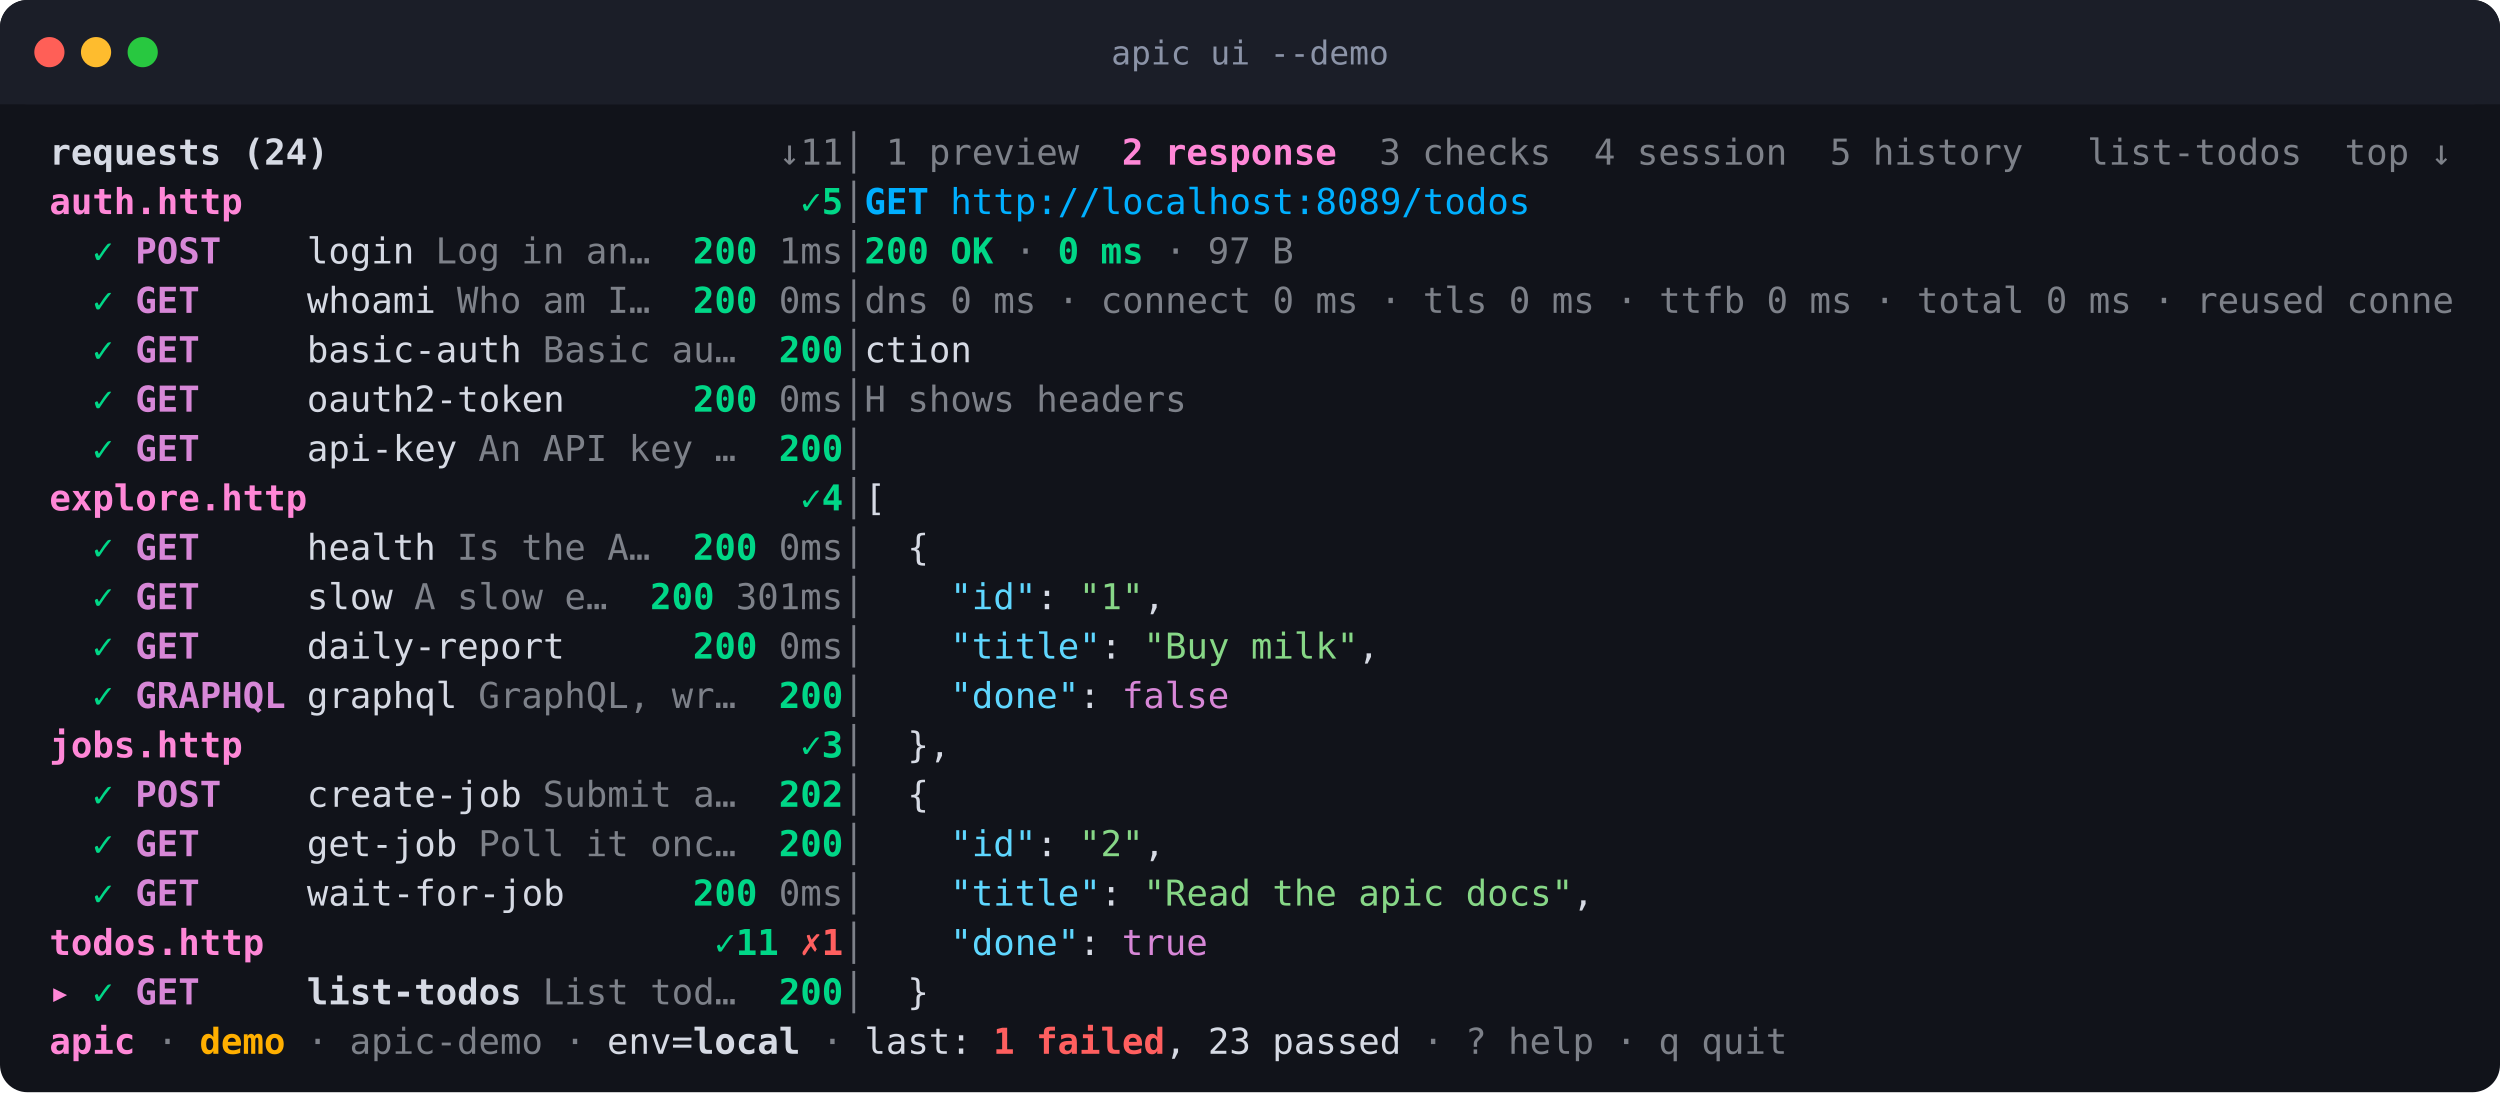
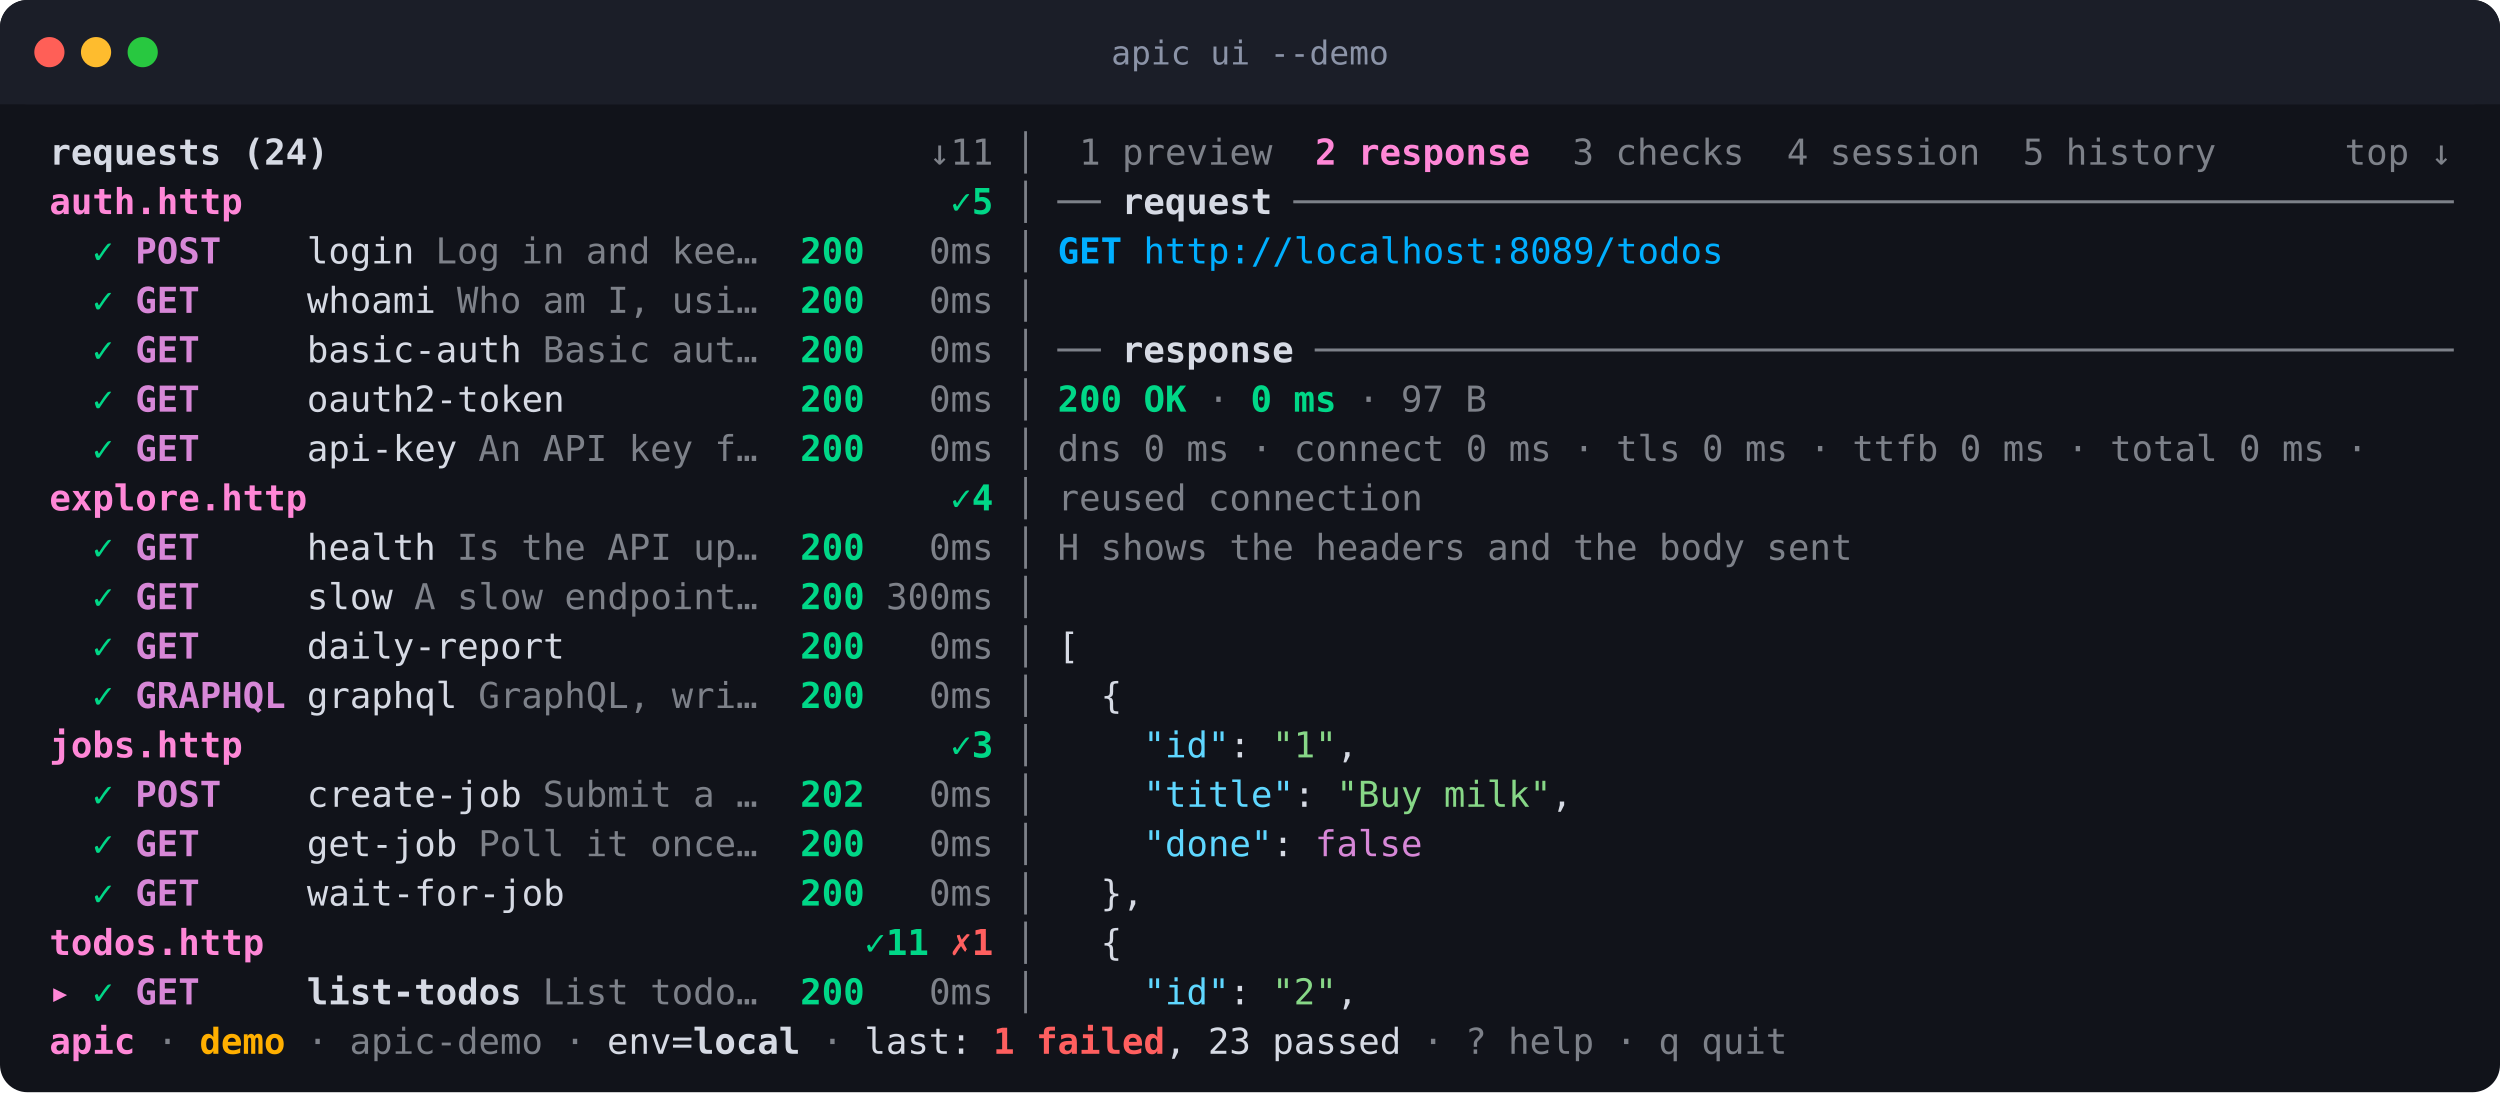
<svg xmlns="http://www.w3.org/2000/svg" width="911" height="398" viewBox="0 0 911 398" font-family="ui-monospace,SFMono-Regular,Menlo,Consolas,monospace" font-size="13">
  <rect width="911" height="398" rx="10" fill="#11131a" />
  <rect width="911" height="38" rx="10" fill="#1b1e28" />
  <rect y="28" width="911" height="10" fill="#1b1e28" />
  <circle cx="18" cy="19" r="5.5" fill="#ff5f57" />
  <circle cx="35" cy="19" r="5.5" fill="#febc2e" />
  <circle cx="52" cy="19" r="5.5" fill="#28c840" />
  <text x="455.5" y="23.5" fill="#8b93a7" text-anchor="middle" font-size="12">apic ui --demo</text>
  <text x="18.0 25.8 33.6 41.5 49.3 57.1 64.9 72.7 80.5 88.4 96.2 104.0 111.8" y="60.0" fill="#d6dae4" font-weight="bold" xml:space="preserve">requests (24)</text>
-   <text x="283.8 291.6 299.4" y="60.0" fill="#d6dae4" opacity="0.55" xml:space="preserve">↓11</text>
-   <text x="307.2" y="60.0" fill="#d6dae4" opacity="0.55" xml:space="preserve">│</text>
-   <text x="315.0 322.9 330.7 338.5 346.3 354.1 361.9 369.8 377.6 385.4 393.2" y="60.0" fill="#d6dae4" opacity="0.55" xml:space="preserve"> 1 preview </text>
-   <text x="401.0 408.8 416.7 424.5 432.3 440.1 447.9 455.7 463.6 471.4 479.2 487.0" y="60.0" fill="#ff87d7" font-weight="bold" xml:space="preserve"> 2 response </text>
-   <text x="494.8 502.6 510.5 518.3 526.1 533.9 541.7 549.5 557.4 565.2" y="60.0" fill="#d6dae4" opacity="0.55" xml:space="preserve"> 3 checks </text>
-   <text x="573.0 580.8 588.6 596.4 604.3 612.1 619.9 627.7 635.5 643.3 651.2" y="60.0" fill="#d6dae4" opacity="0.55" xml:space="preserve"> 4 session </text>
-   <text x="659.0 666.8 674.6 682.4 690.2 698.1 705.9 713.7 721.5 729.3 737.1" y="60.0" fill="#d6dae4" opacity="0.55" xml:space="preserve"> 5 history </text>
-   <text x="760.6 768.4 776.2 784.0 791.9 799.7 807.5 815.3 823.1 830.9" y="60.0" fill="#d6dae4" opacity="0.55" xml:space="preserve">list-todos</text>
+   <text x="338.5 346.3 354.1" y="60.0" fill="#d6dae4" opacity="0.55" xml:space="preserve">↓11</text>
+   <text x="369.8" y="60.0" fill="#d6dae4" opacity="0.55" xml:space="preserve">│</text>
+   <text x="385.4 393.2 401.0 408.8 416.7 424.5 432.3 440.1 447.9 455.7 463.6" y="60.0" fill="#d6dae4" opacity="0.55" xml:space="preserve"> 1 preview </text>
+   <text x="471.4 479.2 487.0 494.8 502.6 510.5 518.3 526.1 533.9 541.7 549.5 557.4" y="60.0" fill="#ff87d7" font-weight="bold" xml:space="preserve"> 2 response </text>
+   <text x="565.2 573.0 580.8 588.6 596.4 604.3 612.1 619.9 627.7 635.5" y="60.0" fill="#d6dae4" opacity="0.55" xml:space="preserve"> 3 checks </text>
+   <text x="643.3 651.2 659.0 666.8 674.6 682.4 690.2 698.1 705.9 713.7 721.5" y="60.0" fill="#d6dae4" opacity="0.55" xml:space="preserve"> 4 session </text>
+   <text x="729.3 737.1 745.0 752.8 760.6 768.4 776.2 784.0 791.9 799.7 807.5" y="60.0" fill="#d6dae4" opacity="0.55" xml:space="preserve"> 5 history </text>
  <text x="854.4 862.2 870.0 877.8 885.7" y="60.0" fill="#d6dae4" opacity="0.55" xml:space="preserve">top ↓</text>
  <text x="18.0 25.8 33.6 41.5 49.3 57.1 64.9 72.7 80.5" y="78.0" fill="#ff87d7" font-weight="bold" xml:space="preserve">auth.http</text>
-   <text x="291.6 299.4" y="78.0" fill="#00d787" font-weight="bold" xml:space="preserve">✓5</text>
-   <text x="307.2" y="78.0" fill="#d6dae4" opacity="0.55" xml:space="preserve">│</text>
-   <text x="315.0 322.9 330.7" y="78.0" fill="#00afff" font-weight="bold" xml:space="preserve">GET</text>
-   <text x="346.3 354.1 361.9 369.8 377.6 385.4 393.2 401.0 408.8 416.7 424.5 432.3 440.1 447.9 455.7 463.6 471.4 479.2 487.0 494.8 502.6 510.5 518.3 526.1 533.9 541.7 549.5" y="78.0" fill="#00afff" xml:space="preserve">http://localhost:8089/todos</text>
+   <text x="346.3 354.1" y="78.0" fill="#00d787" font-weight="bold" xml:space="preserve">✓5</text>
+   <text x="369.8" y="78.0" fill="#d6dae4" opacity="0.55" xml:space="preserve">│</text>
+   <text x="385.4 393.2 401.0" y="78.0" fill="#d6dae4" opacity="0.55" xml:space="preserve">── </text>
+   <text x="408.8 416.7 424.5 432.3 440.1 447.9 455.7" y="78.0" fill="#d6dae4" font-weight="bold" xml:space="preserve">request</text>
+   <text x="471.4 479.2 487.0 494.8 502.6 510.5 518.3 526.1 533.9 541.7 549.5 557.4 565.2 573.0 580.8 588.6 596.4 604.3 612.1 619.9 627.7 635.5 643.3 651.2 659.0 666.8 674.6 682.4 690.2 698.1 705.9 713.7 721.5 729.3 737.1 745.0 752.8 760.6 768.4 776.2 784.0 791.9 799.7 807.5 815.3 823.1 830.9 838.8 846.6 854.4 862.2 870.0 877.8 885.7" y="78.0" fill="#d6dae4" opacity="0.55" xml:space="preserve">──────────────────────────────────────────────────────</text>
  <text x="33.6" y="96.0" fill="#00d787" font-weight="bold" xml:space="preserve">✓</text>
  <text x="49.3 57.1 64.9 72.7 80.5 88.4 96.2" y="96.0" fill="#d787d7" font-weight="bold" xml:space="preserve">POST   </text>
  <text x="104.0 111.8 119.6 127.4 135.3 143.1 150.9" y="96.0" fill="#d6dae4" xml:space="preserve"> login </text>
-   <text x="158.7 166.5 174.3 182.2 190.0 197.8 205.6 213.4 221.2 229.1" y="96.0" fill="#d6dae4" opacity="0.55" xml:space="preserve">Log in an…</text>
-   <text x="252.5 260.3 268.1" y="96.0" fill="#00d787" font-weight="bold" xml:space="preserve">200</text>
-   <text x="283.8 291.6 299.4" y="96.0" fill="#d6dae4" opacity="0.55" xml:space="preserve">1ms</text>
-   <text x="307.2" y="96.0" fill="#d6dae4" opacity="0.55" xml:space="preserve">│</text>
-   <text x="315.0 322.9 330.7 338.5 346.3 354.1" y="96.0" fill="#00d787" font-weight="bold" xml:space="preserve">200 OK</text>
-   <text x="369.8" y="96.0" fill="#d6dae4" opacity="0.55" xml:space="preserve">·</text>
-   <text x="385.4 393.2 401.0 408.8" y="96.0" fill="#00d787" font-weight="bold" xml:space="preserve">0 ms</text>
-   <text x="424.5" y="96.0" fill="#d6dae4" opacity="0.55" xml:space="preserve">·</text>
-   <text x="440.1 447.9 455.7 463.6" y="96.0" fill="#d6dae4" opacity="0.55" xml:space="preserve">97 B</text>
+   <text x="158.7 166.5 174.3 182.2 190.0 197.8 205.6 213.4 221.2 229.1 236.9 244.7 252.5 260.3 268.1" y="96.0" fill="#d6dae4" opacity="0.55" xml:space="preserve">Log in and kee…</text>
+   <text x="291.6 299.4 307.2" y="96.0" fill="#00d787" font-weight="bold" xml:space="preserve">200</text>
+   <text x="322.9 330.7 338.5 346.3 354.1" y="96.0" fill="#d6dae4" opacity="0.55" xml:space="preserve">  0ms</text>
+   <text x="369.8" y="96.0" fill="#d6dae4" opacity="0.55" xml:space="preserve">│</text>
+   <text x="385.4 393.2 401.0" y="96.0" fill="#00afff" font-weight="bold" xml:space="preserve">GET</text>
+   <text x="416.7 424.5 432.3 440.1 447.9 455.7 463.6 471.4 479.2 487.0 494.8 502.6 510.5 518.3 526.1 533.9 541.7 549.5 557.4 565.2 573.0 580.8 588.6 596.4 604.3 612.1 619.9" y="96.0" fill="#00afff" xml:space="preserve">http://localhost:8089/todos</text>
  <text x="33.6" y="114.0" fill="#00d787" font-weight="bold" xml:space="preserve">✓</text>
  <text x="49.3 57.1 64.9 72.7 80.5 88.4 96.2" y="114.0" fill="#d787d7" font-weight="bold" xml:space="preserve">GET    </text>
  <text x="104.0 111.8 119.6 127.4 135.3 143.1 150.9 158.7" y="114.0" fill="#d6dae4" xml:space="preserve"> whoami </text>
-   <text x="166.5 174.3 182.2 190.0 197.8 205.6 213.4 221.2 229.1" y="114.0" fill="#d6dae4" opacity="0.55" xml:space="preserve">Who am I…</text>
-   <text x="252.5 260.3 268.1" y="114.0" fill="#00d787" font-weight="bold" xml:space="preserve">200</text>
-   <text x="283.8 291.6 299.4" y="114.0" fill="#d6dae4" opacity="0.55" xml:space="preserve">0ms</text>
-   <text x="307.2" y="114.0" fill="#d6dae4" opacity="0.55" xml:space="preserve">│</text>
-   <text x="315.0 322.9 330.7 338.5 346.3 354.1 361.9 369.8 377.6 385.4 393.2 401.0 408.8 416.7 424.5 432.3 440.1 447.9 455.7 463.6 471.4 479.2 487.0 494.8 502.6 510.5 518.3 526.1 533.9 541.7 549.5 557.4 565.2 573.0 580.8 588.6 596.4 604.3 612.1 619.9 627.7 635.5 643.3 651.2 659.0 666.8 674.6 682.4 690.2 698.1 705.9 713.7 721.5 729.3 737.1 745.0 752.8 760.6 768.4 776.2 784.0 791.9 799.7 807.5 815.3 823.1 830.9 838.8 846.6 854.4 862.2 870.0 877.8 885.7" y="114.0" fill="#d6dae4" opacity="0.55" xml:space="preserve">dns 0 ms · connect 0 ms · tls 0 ms · ttfb 0 ms · total 0 ms · reused conne</text>
+   <text x="166.5 174.3 182.2 190.0 197.8 205.6 213.4 221.2 229.1 236.9 244.7 252.5 260.3 268.1" y="114.0" fill="#d6dae4" opacity="0.55" xml:space="preserve">Who am I, usi…</text>
+   <text x="291.6 299.4 307.2" y="114.0" fill="#00d787" font-weight="bold" xml:space="preserve">200</text>
+   <text x="322.9 330.7 338.5 346.3 354.1" y="114.0" fill="#d6dae4" opacity="0.55" xml:space="preserve">  0ms</text>
+   <text x="369.8" y="114.0" fill="#d6dae4" opacity="0.55" xml:space="preserve">│</text>
  <text x="33.6" y="132.0" fill="#00d787" font-weight="bold" xml:space="preserve">✓</text>
  <text x="49.3 57.1 64.9 72.7 80.5 88.4 96.2" y="132.0" fill="#d787d7" font-weight="bold" xml:space="preserve">GET    </text>
  <text x="104.0 111.8 119.6 127.4 135.3 143.1 150.9 158.7 166.5 174.3 182.2 190.0" y="132.0" fill="#d6dae4" xml:space="preserve"> basic-auth </text>
-   <text x="197.8 205.6 213.4 221.2 229.1 236.9 244.7 252.5 260.3" y="132.0" fill="#d6dae4" opacity="0.55" xml:space="preserve">Basic au…</text>
-   <text x="283.8 291.6 299.4" y="132.0" fill="#00d787" font-weight="bold" xml:space="preserve">200</text>
-   <text x="307.2" y="132.0" fill="#d6dae4" opacity="0.55" xml:space="preserve">│</text>
-   <text x="315.0 322.9 330.7 338.5 346.3 354.1 361.9 369.8 377.6 385.4 393.2 401.0 408.8 416.7 424.5 432.3 440.1 447.9 455.7 463.6 471.4 479.2 487.0 494.8 502.6 510.5 518.3 526.1 533.9 541.7 549.5 557.4 565.2 573.0 580.8 588.6 596.4 604.3 612.1 619.9 627.7 635.5 643.3 651.2 659.0 666.8 674.6 682.4 690.2 698.1 705.9 713.7 721.5 729.3 737.1 745.0 752.8 760.6 768.4 776.2 784.0 791.9 799.7 807.5 815.3 823.1 830.9 838.8 846.6 854.4 862.2 870.0 877.8 885.7" y="132.0" fill="#d6dae4" xml:space="preserve">ction                                                                     </text>
+   <text x="197.8 205.6 213.4 221.2 229.1 236.9 244.7 252.5 260.3 268.1" y="132.0" fill="#d6dae4" opacity="0.55" xml:space="preserve">Basic aut…</text>
+   <text x="291.6 299.4 307.2" y="132.0" fill="#00d787" font-weight="bold" xml:space="preserve">200</text>
+   <text x="322.9 330.7 338.5 346.3 354.1" y="132.0" fill="#d6dae4" opacity="0.55" xml:space="preserve">  0ms</text>
+   <text x="369.8" y="132.0" fill="#d6dae4" opacity="0.55" xml:space="preserve">│</text>
+   <text x="385.4 393.2 401.0" y="132.0" fill="#d6dae4" opacity="0.55" xml:space="preserve">── </text>
+   <text x="408.8 416.7 424.5 432.3 440.1 447.9 455.7 463.6" y="132.0" fill="#d6dae4" font-weight="bold" xml:space="preserve">response</text>
+   <text x="479.2 487.0 494.8 502.6 510.5 518.3 526.1 533.9 541.7 549.5 557.4 565.2 573.0 580.8 588.6 596.4 604.3 612.1 619.9 627.7 635.5 643.3 651.2 659.0 666.8 674.6 682.4 690.2 698.1 705.9 713.7 721.5 729.3 737.1 745.0 752.8 760.6 768.4 776.2 784.0 791.9 799.7 807.5 815.3 823.1 830.9 838.8 846.6 854.4 862.2 870.0 877.8 885.7" y="132.0" fill="#d6dae4" opacity="0.55" xml:space="preserve">─────────────────────────────────────────────────────</text>
  <text x="33.6" y="150.0" fill="#00d787" font-weight="bold" xml:space="preserve">✓</text>
  <text x="49.3 57.1 64.9 72.7 80.5 88.4 96.2" y="150.0" fill="#d787d7" font-weight="bold" xml:space="preserve">GET    </text>
-   <text x="104.0 111.8 119.6 127.4 135.3 143.1 150.9 158.7 166.5 174.3 182.2 190.0 197.8 205.6 213.4 221.2 229.1 236.9 244.7" y="150.0" fill="#d6dae4" xml:space="preserve"> oauth2-token      </text>
-   <text x="252.5 260.3 268.1" y="150.0" fill="#00d787" font-weight="bold" xml:space="preserve">200</text>
-   <text x="283.8 291.6 299.4" y="150.0" fill="#d6dae4" opacity="0.55" xml:space="preserve">0ms</text>
-   <text x="307.2" y="150.0" fill="#d6dae4" opacity="0.55" xml:space="preserve">│</text>
-   <text x="315.0 322.9 330.7 338.5 346.3 354.1 361.9 369.8 377.6 385.4 393.2 401.0 408.8 416.7 424.5" y="150.0" fill="#d6dae4" opacity="0.55" xml:space="preserve">H shows headers</text>
+   <text x="104.0 111.8 119.6 127.4 135.3 143.1 150.9 158.7 166.5 174.3 182.2 190.0 197.8 205.6 213.4 221.2 229.1 236.9 244.7 252.5 260.3 268.1 276.0 283.8" y="150.0" fill="#d6dae4" xml:space="preserve"> oauth2-token           </text>
+   <text x="291.6 299.4 307.2" y="150.0" fill="#00d787" font-weight="bold" xml:space="preserve">200</text>
+   <text x="322.9 330.7 338.5 346.3 354.1" y="150.0" fill="#d6dae4" opacity="0.55" xml:space="preserve">  0ms</text>
+   <text x="369.8" y="150.0" fill="#d6dae4" opacity="0.55" xml:space="preserve">│</text>
+   <text x="385.4 393.2 401.0 408.8 416.7 424.5" y="150.0" fill="#00d787" font-weight="bold" xml:space="preserve">200 OK</text>
+   <text x="440.1" y="150.0" fill="#d6dae4" opacity="0.55" xml:space="preserve">·</text>
+   <text x="455.7 463.6 471.4 479.2" y="150.0" fill="#00d787" font-weight="bold" xml:space="preserve">0 ms</text>
+   <text x="494.8" y="150.0" fill="#d6dae4" opacity="0.55" xml:space="preserve">·</text>
+   <text x="510.5 518.3 526.1 533.9" y="150.0" fill="#d6dae4" opacity="0.55" xml:space="preserve">97 B</text>
  <text x="33.6" y="168.0" fill="#00d787" font-weight="bold" xml:space="preserve">✓</text>
  <text x="49.3 57.1 64.9 72.7 80.5 88.4 96.2" y="168.0" fill="#d787d7" font-weight="bold" xml:space="preserve">GET    </text>
  <text x="104.0 111.8 119.6 127.4 135.3 143.1 150.9 158.7 166.5" y="168.0" fill="#d6dae4" xml:space="preserve"> api-key </text>
-   <text x="174.3 182.2 190.0 197.8 205.6 213.4 221.2 229.1 236.9 244.7 252.5 260.3" y="168.0" fill="#d6dae4" opacity="0.55" xml:space="preserve">An API key …</text>
-   <text x="283.8 291.6 299.4" y="168.0" fill="#00d787" font-weight="bold" xml:space="preserve">200</text>
-   <text x="307.2" y="168.0" fill="#d6dae4" opacity="0.55" xml:space="preserve">│</text>
+   <text x="174.3 182.2 190.0 197.8 205.6 213.4 221.2 229.1 236.9 244.7 252.5 260.3 268.1" y="168.0" fill="#d6dae4" opacity="0.55" xml:space="preserve">An API key f…</text>
+   <text x="291.6 299.4 307.2" y="168.0" fill="#00d787" font-weight="bold" xml:space="preserve">200</text>
+   <text x="322.9 330.7 338.5 346.3 354.1" y="168.0" fill="#d6dae4" opacity="0.55" xml:space="preserve">  0ms</text>
+   <text x="369.8" y="168.0" fill="#d6dae4" opacity="0.55" xml:space="preserve">│</text>
+   <text x="385.4 393.2 401.0 408.8 416.7 424.5 432.3 440.1 447.9 455.7 463.6 471.4 479.2 487.0 494.8 502.6 510.5 518.3 526.1 533.9 541.7 549.5 557.4 565.2 573.0 580.8 588.6 596.4 604.3 612.1 619.9 627.7 635.5 643.3 651.2 659.0 666.8 674.6 682.4 690.2 698.1 705.9 713.7 721.5 729.3 737.1 745.0 752.8 760.6 768.4 776.2 784.0 791.9 799.7 807.5 815.3 823.1 830.9 838.8 846.6 854.4" y="168.0" fill="#d6dae4" opacity="0.55" xml:space="preserve">dns 0 ms · connect 0 ms · tls 0 ms · ttfb 0 ms · total 0 ms ·</text>
  <text x="18.0 25.8 33.6 41.5 49.3 57.1 64.9 72.7 80.5 88.4 96.2 104.0" y="186.0" fill="#ff87d7" font-weight="bold" xml:space="preserve">explore.http</text>
-   <text x="291.6 299.4" y="186.0" fill="#00d787" font-weight="bold" xml:space="preserve">✓4</text>
-   <text x="307.2" y="186.0" fill="#d6dae4" opacity="0.55" xml:space="preserve">│</text>
-   <text x="315.0 322.9 330.7 338.5 346.3 354.1 361.9 369.8 377.6 385.4 393.2 401.0 408.8 416.7 424.5 432.3 440.1 447.9 455.7 463.6 471.4 479.2 487.0 494.8 502.6 510.5 518.3 526.1 533.9 541.7 549.5 557.4 565.2 573.0 580.8 588.6 596.4 604.3 612.1 619.9 627.7 635.5 643.3 651.2 659.0 666.8 674.6 682.4 690.2 698.1 705.9 713.7 721.5 729.3 737.1 745.0 752.8 760.6 768.4 776.2 784.0 791.9 799.7 807.5 815.3 823.1 830.9 838.8 846.6 854.4 862.2 870.0 877.8 885.7" y="186.0" fill="#d6dae4" xml:space="preserve">[                                                                         </text>
+   <text x="346.3 354.1" y="186.0" fill="#00d787" font-weight="bold" xml:space="preserve">✓4</text>
+   <text x="369.8" y="186.0" fill="#d6dae4" opacity="0.55" xml:space="preserve">│</text>
+   <text x="385.4 393.2 401.0 408.8 416.7 424.5 432.3 440.1 447.9 455.7 463.6 471.4 479.2 487.0 494.8 502.6 510.5" y="186.0" fill="#d6dae4" opacity="0.55" xml:space="preserve">reused connection</text>
  <text x="33.6" y="204.0" fill="#00d787" font-weight="bold" xml:space="preserve">✓</text>
  <text x="49.3 57.1 64.9 72.7 80.5 88.4 96.2" y="204.0" fill="#d787d7" font-weight="bold" xml:space="preserve">GET    </text>
  <text x="104.0 111.8 119.6 127.4 135.3 143.1 150.9 158.7" y="204.0" fill="#d6dae4" xml:space="preserve"> health </text>
-   <text x="166.5 174.3 182.2 190.0 197.8 205.6 213.4 221.2 229.1" y="204.0" fill="#d6dae4" opacity="0.55" xml:space="preserve">Is the A…</text>
-   <text x="252.5 260.3 268.1" y="204.0" fill="#00d787" font-weight="bold" xml:space="preserve">200</text>
-   <text x="283.8 291.6 299.4" y="204.0" fill="#d6dae4" opacity="0.55" xml:space="preserve">0ms</text>
-   <text x="307.2" y="204.0" fill="#d6dae4" opacity="0.55" xml:space="preserve">│</text>
-   <text x="315.0 322.9 330.7 338.5 346.3 354.1 361.9 369.8 377.6 385.4 393.2 401.0 408.8 416.7 424.5 432.3 440.1 447.9 455.7 463.6 471.4 479.2 487.0 494.8 502.6 510.5 518.3 526.1 533.9 541.7 549.5 557.4 565.2 573.0 580.8 588.6 596.4 604.3 612.1 619.9 627.7 635.5 643.3 651.2 659.0 666.8 674.6 682.4 690.2 698.1 705.9 713.7 721.5 729.3 737.1 745.0 752.8 760.6 768.4 776.2 784.0 791.9 799.7 807.5 815.3 823.1 830.9 838.8 846.6 854.4 862.2 870.0 877.8 885.7" y="204.0" fill="#d6dae4" xml:space="preserve">  {                                                                       </text>
+   <text x="166.5 174.3 182.2 190.0 197.8 205.6 213.4 221.2 229.1 236.9 244.7 252.5 260.3 268.1" y="204.0" fill="#d6dae4" opacity="0.55" xml:space="preserve">Is the API up…</text>
+   <text x="291.6 299.4 307.2" y="204.0" fill="#00d787" font-weight="bold" xml:space="preserve">200</text>
+   <text x="322.9 330.7 338.5 346.3 354.1" y="204.0" fill="#d6dae4" opacity="0.55" xml:space="preserve">  0ms</text>
+   <text x="369.8" y="204.0" fill="#d6dae4" opacity="0.55" xml:space="preserve">│</text>
+   <text x="385.4 393.2 401.0 408.8 416.7 424.5 432.3 440.1 447.9 455.7 463.6 471.4 479.2 487.0 494.8 502.6 510.5 518.3 526.1 533.9 541.7 549.5 557.4 565.2 573.0 580.8 588.6 596.4 604.3 612.1 619.9 627.7 635.5 643.3 651.2 659.0 666.8" y="204.0" fill="#d6dae4" opacity="0.55" xml:space="preserve">H shows the headers and the body sent</text>
  <text x="33.6" y="222.0" fill="#00d787" font-weight="bold" xml:space="preserve">✓</text>
  <text x="49.3 57.1 64.9 72.7 80.5 88.4 96.2" y="222.0" fill="#d787d7" font-weight="bold" xml:space="preserve">GET    </text>
  <text x="104.0 111.8 119.6 127.4 135.3 143.1" y="222.0" fill="#d6dae4" xml:space="preserve"> slow </text>
-   <text x="150.9 158.7 166.5 174.3 182.2 190.0 197.8 205.6 213.4" y="222.0" fill="#d6dae4" opacity="0.55" xml:space="preserve">A slow e…</text>
-   <text x="236.9 244.7 252.5" y="222.0" fill="#00d787" font-weight="bold" xml:space="preserve">200</text>
-   <text x="268.1 276.0 283.8 291.6 299.4" y="222.0" fill="#d6dae4" opacity="0.55" xml:space="preserve">301ms</text>
-   <text x="307.2" y="222.0" fill="#d6dae4" opacity="0.55" xml:space="preserve">│</text>
-   <text x="346.3 354.1 361.9 369.8" y="222.0" fill="#5fd7ff" xml:space="preserve">"id"</text>
-   <text x="377.6 385.4" y="222.0" fill="#d6dae4" xml:space="preserve">: </text>
-   <text x="393.2 401.0 408.8" y="222.0" fill="#87d787" xml:space="preserve">"1"</text>
-   <text x="416.7 424.5 432.3 440.1 447.9 455.7 463.6 471.4 479.2 487.0 494.8 502.6 510.5 518.3 526.1 533.9 541.7 549.5 557.4 565.2 573.0 580.8 588.6 596.4 604.3 612.1 619.9 627.7 635.5 643.3 651.2 659.0 666.8 674.6 682.4 690.2 698.1 705.9 713.7 721.5 729.3 737.1 745.0 752.8 760.6 768.4 776.2 784.0 791.9 799.7 807.5 815.3 823.1 830.9 838.8 846.6 854.4 862.2 870.0 877.8 885.7" y="222.0" fill="#d6dae4" xml:space="preserve">,                                                            </text>
+   <text x="150.9 158.7 166.5 174.3 182.2 190.0 197.8 205.6 213.4 221.2 229.1 236.9 244.7 252.5 260.3 268.1" y="222.0" fill="#d6dae4" opacity="0.55" xml:space="preserve">A slow endpoint…</text>
+   <text x="291.6 299.4 307.2" y="222.0" fill="#00d787" font-weight="bold" xml:space="preserve">200</text>
+   <text x="322.9 330.7 338.5 346.3 354.1" y="222.0" fill="#d6dae4" opacity="0.55" xml:space="preserve">300ms</text>
+   <text x="369.8" y="222.0" fill="#d6dae4" opacity="0.55" xml:space="preserve">│</text>
  <text x="33.6" y="240.0" fill="#00d787" font-weight="bold" xml:space="preserve">✓</text>
  <text x="49.3 57.1 64.9 72.7 80.5 88.4 96.2" y="240.0" fill="#d787d7" font-weight="bold" xml:space="preserve">GET    </text>
-   <text x="104.0 111.8 119.6 127.4 135.3 143.1 150.9 158.7 166.5 174.3 182.2 190.0 197.8 205.6 213.4 221.2 229.1 236.9 244.7" y="240.0" fill="#d6dae4" xml:space="preserve"> daily-report      </text>
-   <text x="252.5 260.3 268.1" y="240.0" fill="#00d787" font-weight="bold" xml:space="preserve">200</text>
-   <text x="283.8 291.6 299.4" y="240.0" fill="#d6dae4" opacity="0.55" xml:space="preserve">0ms</text>
-   <text x="307.2" y="240.0" fill="#d6dae4" opacity="0.55" xml:space="preserve">│</text>
-   <text x="346.3 354.1 361.9 369.8 377.6 385.4 393.2" y="240.0" fill="#5fd7ff" xml:space="preserve">"title"</text>
-   <text x="401.0 408.8" y="240.0" fill="#d6dae4" xml:space="preserve">: </text>
-   <text x="416.7 424.5 432.3 440.1 447.9 455.7 463.6 471.4 479.2 487.0" y="240.0" fill="#87d787" xml:space="preserve">"Buy milk"</text>
-   <text x="494.8 502.6 510.5 518.3 526.1 533.9 541.7 549.5 557.4 565.2 573.0 580.8 588.6 596.4 604.3 612.1 619.9 627.7 635.5 643.3 651.2 659.0 666.8 674.6 682.4 690.2 698.1 705.9 713.7 721.5 729.3 737.1 745.0 752.8 760.6 768.4 776.2 784.0 791.9 799.7 807.5 815.3 823.1 830.9 838.8 846.6 854.4 862.2 870.0 877.8 885.7" y="240.0" fill="#d6dae4" xml:space="preserve">,                                                  </text>
+   <text x="104.0 111.8 119.6 127.4 135.3 143.1 150.9 158.7 166.5 174.3 182.2 190.0 197.8 205.6 213.4 221.2 229.1 236.9 244.7 252.5 260.3 268.1 276.0 283.8" y="240.0" fill="#d6dae4" xml:space="preserve"> daily-report           </text>
+   <text x="291.6 299.4 307.2" y="240.0" fill="#00d787" font-weight="bold" xml:space="preserve">200</text>
+   <text x="322.9 330.7 338.5 346.3 354.1" y="240.0" fill="#d6dae4" opacity="0.55" xml:space="preserve">  0ms</text>
+   <text x="369.8" y="240.0" fill="#d6dae4" opacity="0.55" xml:space="preserve">│</text>
+   <text x="377.6 385.4 393.2 401.0 408.8 416.7 424.5 432.3 440.1 447.9 455.7 463.6 471.4 479.2 487.0 494.8 502.6 510.5 518.3 526.1 533.9 541.7 549.5 557.4 565.2 573.0 580.8 588.6 596.4 604.3 612.1 619.9 627.7 635.5 643.3 651.2 659.0 666.8 674.6 682.4 690.2 698.1 705.9 713.7 721.5 729.3 737.1 745.0 752.8 760.6 768.4 776.2 784.0 791.9 799.7 807.5 815.3 823.1 830.9 838.8 846.6 854.4 862.2 870.0 877.8 885.7" y="240.0" fill="#d6dae4" xml:space="preserve"> [                                                                </text>
  <text x="33.6" y="258.0" fill="#00d787" font-weight="bold" xml:space="preserve">✓</text>
  <text x="49.3 57.1 64.9 72.7 80.5 88.4 96.2" y="258.0" fill="#d787d7" font-weight="bold" xml:space="preserve">GRAPHQL</text>
  <text x="104.0 111.8 119.6 127.4 135.3 143.1 150.9 158.7 166.5" y="258.0" fill="#d6dae4" xml:space="preserve"> graphql </text>
-   <text x="174.3 182.2 190.0 197.8 205.6 213.4 221.2 229.1 236.9 244.7 252.5 260.3" y="258.0" fill="#d6dae4" opacity="0.55" xml:space="preserve">GraphQL, wr…</text>
-   <text x="283.8 291.6 299.4" y="258.0" fill="#00d787" font-weight="bold" xml:space="preserve">200</text>
-   <text x="307.2" y="258.0" fill="#d6dae4" opacity="0.55" xml:space="preserve">│</text>
-   <text x="346.3 354.1 361.9 369.8 377.6 385.4" y="258.0" fill="#5fd7ff" xml:space="preserve">"done"</text>
-   <text x="393.2 401.0" y="258.0" fill="#d6dae4" xml:space="preserve">: </text>
-   <text x="408.8 416.7 424.5 432.3 440.1" y="258.0" fill="#d787d7" xml:space="preserve">false</text>
+   <text x="174.3 182.2 190.0 197.8 205.6 213.4 221.2 229.1 236.9 244.7 252.5 260.3 268.1" y="258.0" fill="#d6dae4" opacity="0.55" xml:space="preserve">GraphQL, wri…</text>
+   <text x="291.6 299.4 307.2" y="258.0" fill="#00d787" font-weight="bold" xml:space="preserve">200</text>
+   <text x="322.9 330.7 338.5 346.3 354.1" y="258.0" fill="#d6dae4" opacity="0.55" xml:space="preserve">  0ms</text>
+   <text x="369.8" y="258.0" fill="#d6dae4" opacity="0.55" xml:space="preserve">│</text>
+   <text x="377.6 385.4 393.2 401.0 408.8 416.7 424.5 432.3 440.1 447.9 455.7 463.6 471.4 479.2 487.0 494.8 502.6 510.5 518.3 526.1 533.9 541.7 549.5 557.4 565.2 573.0 580.8 588.6 596.4 604.3 612.1 619.9 627.7 635.5 643.3 651.2 659.0 666.8 674.6 682.4 690.2 698.1 705.9 713.7 721.5 729.3 737.1 745.0 752.8 760.6 768.4 776.2 784.0 791.9 799.7 807.5 815.3 823.1 830.9 838.8 846.6 854.4 862.2 870.0 877.8 885.7" y="258.0" fill="#d6dae4" xml:space="preserve">   {                                                              </text>
  <text x="18.0 25.8 33.6 41.5 49.3 57.1 64.9 72.7 80.5" y="276.0" fill="#ff87d7" font-weight="bold" xml:space="preserve">jobs.http</text>
-   <text x="291.6 299.4" y="276.0" fill="#00d787" font-weight="bold" xml:space="preserve">✓3</text>
-   <text x="307.2" y="276.0" fill="#d6dae4" opacity="0.55" xml:space="preserve">│</text>
-   <text x="315.0 322.9 330.7 338.5 346.3 354.1 361.9 369.8 377.6 385.4 393.2 401.0 408.8 416.7 424.5 432.3 440.1 447.9 455.7 463.6 471.4 479.2 487.0 494.8 502.6 510.5 518.3 526.1 533.9 541.7 549.5 557.4 565.2 573.0 580.8 588.6 596.4 604.3 612.1 619.9 627.7 635.5 643.3 651.2 659.0 666.8 674.6 682.4 690.2 698.1 705.9 713.7 721.5 729.3 737.1 745.0 752.8 760.6 768.4 776.2 784.0 791.9 799.7 807.5 815.3 823.1 830.9 838.8 846.6 854.4 862.2 870.0 877.8 885.7" y="276.0" fill="#d6dae4" xml:space="preserve">  },                                                                      </text>
+   <text x="346.3 354.1" y="276.0" fill="#00d787" font-weight="bold" xml:space="preserve">✓3</text>
+   <text x="369.8" y="276.0" fill="#d6dae4" opacity="0.55" xml:space="preserve">│</text>
+   <text x="416.7 424.5 432.3 440.1" y="276.0" fill="#5fd7ff" xml:space="preserve">"id"</text>
+   <text x="447.9 455.7" y="276.0" fill="#d6dae4" xml:space="preserve">: </text>
+   <text x="463.6 471.4 479.2" y="276.0" fill="#87d787" xml:space="preserve">"1"</text>
+   <text x="487.0 494.8 502.6 510.5 518.3 526.1 533.9 541.7 549.5 557.4 565.2 573.0 580.8 588.6 596.4 604.3 612.1 619.9 627.7 635.5 643.3 651.2 659.0 666.8 674.6 682.4 690.2 698.1 705.9 713.7 721.5 729.3 737.1 745.0 752.8 760.6 768.4 776.2 784.0 791.9 799.7 807.5 815.3 823.1 830.9 838.8 846.6 854.4 862.2 870.0 877.8 885.7" y="276.0" fill="#d6dae4" xml:space="preserve">,                                                   </text>
  <text x="33.6" y="294.0" fill="#00d787" font-weight="bold" xml:space="preserve">✓</text>
  <text x="49.3 57.1 64.9 72.7 80.5 88.4 96.2" y="294.0" fill="#d787d7" font-weight="bold" xml:space="preserve">POST   </text>
  <text x="104.0 111.8 119.6 127.4 135.3 143.1 150.9 158.7 166.5 174.3 182.2 190.0" y="294.0" fill="#d6dae4" xml:space="preserve"> create-job </text>
-   <text x="197.8 205.6 213.4 221.2 229.1 236.9 244.7 252.5 260.3" y="294.0" fill="#d6dae4" opacity="0.55" xml:space="preserve">Submit a…</text>
-   <text x="283.8 291.6 299.4" y="294.0" fill="#00d787" font-weight="bold" xml:space="preserve">202</text>
-   <text x="307.2" y="294.0" fill="#d6dae4" opacity="0.55" xml:space="preserve">│</text>
-   <text x="315.0 322.9 330.7 338.5 346.3 354.1 361.9 369.8 377.6 385.4 393.2 401.0 408.8 416.7 424.5 432.3 440.1 447.9 455.7 463.6 471.4 479.2 487.0 494.8 502.6 510.5 518.3 526.1 533.9 541.7 549.5 557.4 565.2 573.0 580.8 588.6 596.4 604.3 612.1 619.9 627.7 635.5 643.3 651.2 659.0 666.8 674.6 682.4 690.2 698.1 705.9 713.7 721.5 729.3 737.1 745.0 752.8 760.6 768.4 776.2 784.0 791.9 799.7 807.5 815.3 823.1 830.9 838.8 846.6 854.4 862.2 870.0 877.8 885.7" y="294.0" fill="#d6dae4" xml:space="preserve">  {                                                                       </text>
+   <text x="197.8 205.6 213.4 221.2 229.1 236.9 244.7 252.5 260.3 268.1" y="294.0" fill="#d6dae4" opacity="0.55" xml:space="preserve">Submit a …</text>
+   <text x="291.6 299.4 307.2" y="294.0" fill="#00d787" font-weight="bold" xml:space="preserve">202</text>
+   <text x="322.9 330.7 338.5 346.3 354.1" y="294.0" fill="#d6dae4" opacity="0.55" xml:space="preserve">  0ms</text>
+   <text x="369.8" y="294.0" fill="#d6dae4" opacity="0.55" xml:space="preserve">│</text>
+   <text x="416.7 424.5 432.3 440.1 447.9 455.7 463.6" y="294.0" fill="#5fd7ff" xml:space="preserve">"title"</text>
+   <text x="471.4 479.2" y="294.0" fill="#d6dae4" xml:space="preserve">: </text>
+   <text x="487.0 494.8 502.6 510.5 518.3 526.1 533.9 541.7 549.5 557.4" y="294.0" fill="#87d787" xml:space="preserve">"Buy milk"</text>
+   <text x="565.2 573.0 580.8 588.6 596.4 604.3 612.1 619.9 627.7 635.5 643.3 651.2 659.0 666.8 674.6 682.4 690.2 698.1 705.9 713.7 721.5 729.3 737.1 745.0 752.8 760.6 768.4 776.2 784.0 791.9 799.7 807.5 815.3 823.1 830.9 838.8 846.6 854.4 862.2 870.0 877.8 885.7" y="294.0" fill="#d6dae4" xml:space="preserve">,                                         </text>
  <text x="33.6" y="312.0" fill="#00d787" font-weight="bold" xml:space="preserve">✓</text>
  <text x="49.3 57.1 64.9 72.7 80.5 88.4 96.2" y="312.0" fill="#d787d7" font-weight="bold" xml:space="preserve">GET    </text>
  <text x="104.0 111.8 119.6 127.4 135.3 143.1 150.9 158.7 166.5" y="312.0" fill="#d6dae4" xml:space="preserve"> get-job </text>
-   <text x="174.3 182.2 190.0 197.8 205.6 213.4 221.2 229.1 236.9 244.7 252.5 260.3" y="312.0" fill="#d6dae4" opacity="0.55" xml:space="preserve">Poll it onc…</text>
-   <text x="283.8 291.6 299.4" y="312.0" fill="#00d787" font-weight="bold" xml:space="preserve">200</text>
-   <text x="307.2" y="312.0" fill="#d6dae4" opacity="0.55" xml:space="preserve">│</text>
-   <text x="346.3 354.1 361.9 369.8" y="312.0" fill="#5fd7ff" xml:space="preserve">"id"</text>
-   <text x="377.6 385.4" y="312.0" fill="#d6dae4" xml:space="preserve">: </text>
-   <text x="393.2 401.0 408.8" y="312.0" fill="#87d787" xml:space="preserve">"2"</text>
-   <text x="416.7 424.5 432.3 440.1 447.9 455.7 463.6 471.4 479.2 487.0 494.8 502.6 510.5 518.3 526.1 533.9 541.7 549.5 557.4 565.2 573.0 580.8 588.6 596.4 604.3 612.1 619.9 627.7 635.5 643.3 651.2 659.0 666.8 674.6 682.4 690.2 698.1 705.9 713.7 721.5 729.3 737.1 745.0 752.8 760.6 768.4 776.2 784.0 791.9 799.7 807.5 815.3 823.1 830.9 838.8 846.6 854.4 862.2 870.0 877.8 885.7" y="312.0" fill="#d6dae4" xml:space="preserve">,                                                            </text>
+   <text x="174.3 182.2 190.0 197.8 205.6 213.4 221.2 229.1 236.9 244.7 252.5 260.3 268.1" y="312.0" fill="#d6dae4" opacity="0.55" xml:space="preserve">Poll it once…</text>
+   <text x="291.6 299.4 307.2" y="312.0" fill="#00d787" font-weight="bold" xml:space="preserve">200</text>
+   <text x="322.9 330.7 338.5 346.3 354.1" y="312.0" fill="#d6dae4" opacity="0.55" xml:space="preserve">  0ms</text>
+   <text x="369.8" y="312.0" fill="#d6dae4" opacity="0.55" xml:space="preserve">│</text>
+   <text x="416.7 424.5 432.3 440.1 447.9 455.7" y="312.0" fill="#5fd7ff" xml:space="preserve">"done"</text>
+   <text x="463.6 471.4" y="312.0" fill="#d6dae4" xml:space="preserve">: </text>
+   <text x="479.2 487.0 494.8 502.6 510.5" y="312.0" fill="#d787d7" xml:space="preserve">false</text>
  <text x="33.6" y="330.0" fill="#00d787" font-weight="bold" xml:space="preserve">✓</text>
  <text x="49.3 57.1 64.9 72.7 80.5 88.4 96.2" y="330.0" fill="#d787d7" font-weight="bold" xml:space="preserve">GET    </text>
-   <text x="104.0 111.8 119.6 127.4 135.3 143.1 150.9 158.7 166.5 174.3 182.2 190.0 197.8 205.6 213.4 221.2 229.1 236.9 244.7" y="330.0" fill="#d6dae4" xml:space="preserve"> wait-for-job      </text>
-   <text x="252.5 260.3 268.1" y="330.0" fill="#00d787" font-weight="bold" xml:space="preserve">200</text>
-   <text x="283.8 291.6 299.4" y="330.0" fill="#d6dae4" opacity="0.55" xml:space="preserve">0ms</text>
-   <text x="307.2" y="330.0" fill="#d6dae4" opacity="0.55" xml:space="preserve">│</text>
-   <text x="346.3 354.1 361.9 369.8 377.6 385.4 393.2" y="330.0" fill="#5fd7ff" xml:space="preserve">"title"</text>
-   <text x="401.0 408.8" y="330.0" fill="#d6dae4" xml:space="preserve">: </text>
-   <text x="416.7 424.5 432.3 440.1 447.9 455.7 463.6 471.4 479.2 487.0 494.8 502.6 510.5 518.3 526.1 533.9 541.7 549.5 557.4 565.2" y="330.0" fill="#87d787" xml:space="preserve">"Read the apic docs"</text>
-   <text x="573.0 580.8 588.6 596.4 604.3 612.1 619.9 627.7 635.5 643.3 651.2 659.0 666.8 674.6 682.4 690.2 698.1 705.9 713.7 721.5 729.3 737.1 745.0 752.8 760.6 768.4 776.2 784.0 791.9 799.7 807.5 815.3 823.1 830.9 838.8 846.6 854.4 862.2 870.0 877.8 885.7" y="330.0" fill="#d6dae4" xml:space="preserve">,                                        </text>
+   <text x="104.0 111.8 119.6 127.4 135.3 143.1 150.9 158.7 166.5 174.3 182.2 190.0 197.8 205.6 213.4 221.2 229.1 236.9 244.7 252.5 260.3 268.1 276.0 283.8" y="330.0" fill="#d6dae4" xml:space="preserve"> wait-for-job           </text>
+   <text x="291.6 299.4 307.2" y="330.0" fill="#00d787" font-weight="bold" xml:space="preserve">200</text>
+   <text x="322.9 330.7 338.5 346.3 354.1" y="330.0" fill="#d6dae4" opacity="0.55" xml:space="preserve">  0ms</text>
+   <text x="369.8" y="330.0" fill="#d6dae4" opacity="0.55" xml:space="preserve">│</text>
+   <text x="377.6 385.4 393.2 401.0 408.8 416.7 424.5 432.3 440.1 447.9 455.7 463.6 471.4 479.2 487.0 494.8 502.6 510.5 518.3 526.1 533.9 541.7 549.5 557.4 565.2 573.0 580.8 588.6 596.4 604.3 612.1 619.9 627.7 635.5 643.3 651.2 659.0 666.8 674.6 682.4 690.2 698.1 705.9 713.7 721.5 729.3 737.1 745.0 752.8 760.6 768.4 776.2 784.0 791.9 799.7 807.5 815.3 823.1 830.9 838.8 846.6 854.4 862.2 870.0 877.8 885.7" y="330.0" fill="#d6dae4" xml:space="preserve">   },                                                             </text>
  <text x="18.0 25.8 33.6 41.5 49.3 57.1 64.9 72.7 80.5 88.4" y="348.0" fill="#ff87d7" font-weight="bold" xml:space="preserve">todos.http</text>
-   <text x="260.3 268.1 276.0" y="348.0" fill="#00d787" font-weight="bold" xml:space="preserve">✓11</text>
-   <text x="291.6 299.4" y="348.0" fill="#ff5f5f" font-weight="bold" xml:space="preserve">✗1</text>
-   <text x="307.2" y="348.0" fill="#d6dae4" opacity="0.55" xml:space="preserve">│</text>
-   <text x="346.3 354.1 361.9 369.8 377.6 385.4" y="348.0" fill="#5fd7ff" xml:space="preserve">"done"</text>
-   <text x="393.2 401.0" y="348.0" fill="#d6dae4" xml:space="preserve">: </text>
-   <text x="408.8 416.7 424.5 432.3" y="348.0" fill="#d787d7" xml:space="preserve">true</text>
+   <text x="315.0 322.9 330.7" y="348.0" fill="#00d787" font-weight="bold" xml:space="preserve">✓11</text>
+   <text x="346.3 354.1" y="348.0" fill="#ff5f5f" font-weight="bold" xml:space="preserve">✗1</text>
+   <text x="369.8" y="348.0" fill="#d6dae4" opacity="0.55" xml:space="preserve">│</text>
+   <text x="377.6 385.4 393.2 401.0 408.8 416.7 424.5 432.3 440.1 447.9 455.7 463.6 471.4 479.2 487.0 494.8 502.6 510.5 518.3 526.1 533.9 541.7 549.5 557.4 565.2 573.0 580.8 588.6 596.4 604.3 612.1 619.9 627.7 635.5 643.3 651.2 659.0 666.8 674.6 682.4 690.2 698.1 705.9 713.7 721.5 729.3 737.1 745.0 752.8 760.6 768.4 776.2 784.0 791.9 799.7 807.5 815.3 823.1 830.9 838.8 846.6 854.4 862.2 870.0 877.8 885.7" y="348.0" fill="#d6dae4" xml:space="preserve">   {                                                              </text>
  <text x="18.0 25.8" y="366.0" fill="#ff87d7" font-weight="bold" xml:space="preserve">▸ </text>
  <text x="33.6" y="366.0" fill="#00d787" font-weight="bold" xml:space="preserve">✓</text>
  <text x="49.3 57.1 64.9 72.7 80.5 88.4 96.2" y="366.0" fill="#d787d7" font-weight="bold" xml:space="preserve">GET    </text>
  <text x="111.8 119.6 127.4 135.3 143.1 150.9 158.7 166.5 174.3 182.2" y="366.0" fill="#d6dae4" font-weight="bold" xml:space="preserve">list-todos</text>
-   <text x="197.8 205.6 213.4 221.2 229.1 236.9 244.7 252.5 260.3" y="366.0" fill="#d6dae4" opacity="0.55" xml:space="preserve">List tod…</text>
-   <text x="283.8 291.6 299.4" y="366.0" fill="#00d787" font-weight="bold" xml:space="preserve">200</text>
-   <text x="307.2" y="366.0" fill="#d6dae4" opacity="0.55" xml:space="preserve">│</text>
-   <text x="315.0 322.9 330.7 338.5 346.3 354.1 361.9 369.8 377.6 385.4 393.2 401.0 408.8 416.7 424.5 432.3 440.1 447.9 455.7 463.6 471.4 479.2 487.0 494.8 502.6 510.5 518.3 526.1 533.9 541.7 549.5 557.4 565.2 573.0 580.8 588.6 596.4 604.3 612.1 619.9 627.7 635.5 643.3 651.2 659.0 666.8 674.6 682.4 690.2 698.1 705.9 713.7 721.5 729.3 737.1 745.0 752.8 760.6 768.4 776.2 784.0 791.9 799.7 807.5 815.3 823.1 830.9 838.8 846.6 854.4 862.2 870.0 877.8 885.7" y="366.0" fill="#d6dae4" xml:space="preserve">  }                                                                       </text>
+   <text x="197.8 205.6 213.4 221.2 229.1 236.9 244.7 252.5 260.3 268.1" y="366.0" fill="#d6dae4" opacity="0.55" xml:space="preserve">List todo…</text>
+   <text x="291.6 299.4 307.2" y="366.0" fill="#00d787" font-weight="bold" xml:space="preserve">200</text>
+   <text x="322.9 330.7 338.5 346.3 354.1" y="366.0" fill="#d6dae4" opacity="0.55" xml:space="preserve">  0ms</text>
+   <text x="369.8" y="366.0" fill="#d6dae4" opacity="0.55" xml:space="preserve">│</text>
+   <text x="416.7 424.5 432.3 440.1" y="366.0" fill="#5fd7ff" xml:space="preserve">"id"</text>
+   <text x="447.9 455.7" y="366.0" fill="#d6dae4" xml:space="preserve">: </text>
+   <text x="463.6 471.4 479.2" y="366.0" fill="#87d787" xml:space="preserve">"2"</text>
+   <text x="487.0 494.8 502.6 510.5 518.3 526.1 533.9 541.7 549.5 557.4 565.2 573.0 580.8 588.6 596.4 604.3 612.1 619.9 627.7 635.5 643.3 651.2 659.0 666.8 674.6 682.4 690.2 698.1 705.9 713.7 721.5 729.3 737.1 745.0 752.8 760.6 768.4 776.2 784.0 791.9 799.7 807.5 815.3 823.1 830.9 838.8 846.6 854.4 862.2 870.0 877.8 885.7" y="366.0" fill="#d6dae4" xml:space="preserve">,                                                   </text>
  <text x="18.0 25.8 33.6 41.5" y="384.0" fill="#ff87d7" font-weight="bold" xml:space="preserve">apic</text>
  <text x="49.3 57.1 64.9" y="384.0" fill="#d6dae4" opacity="0.55" xml:space="preserve"> · </text>
  <text x="72.7 80.5 88.4 96.2" y="384.0" fill="#ffaf00" font-weight="bold" xml:space="preserve">demo</text>
  <text x="104.0 111.8 119.6" y="384.0" fill="#d6dae4" opacity="0.55" xml:space="preserve"> · </text>
  <text x="127.4 135.3 143.1 150.9 158.7 166.5 174.3 182.2 190.0" y="384.0" fill="#d6dae4" opacity="0.55" xml:space="preserve">apic-demo</text>
  <text x="197.8 205.6 213.4" y="384.0" fill="#d6dae4" opacity="0.55" xml:space="preserve"> · </text>
  <text x="221.2 229.1 236.9 244.7" y="384.0" fill="#d6dae4" xml:space="preserve">env=</text>
  <text x="252.5 260.3 268.1 276.0 283.8" y="384.0" fill="#d6dae4" font-weight="bold" xml:space="preserve">local</text>
  <text x="291.6 299.4 307.2" y="384.0" fill="#d6dae4" opacity="0.55" xml:space="preserve"> · </text>
  <text x="315.0 322.9 330.7 338.5 346.3 354.1" y="384.0" fill="#d6dae4" xml:space="preserve">last: </text>
  <text x="361.9 369.8 377.6 385.4 393.2 401.0 408.8 416.7" y="384.0" fill="#ff5f5f" font-weight="bold" xml:space="preserve">1 failed</text>
  <text x="424.5 432.3 440.1 447.9 455.7 463.6 471.4 479.2 487.0 494.8 502.6" y="384.0" fill="#d6dae4" xml:space="preserve">, 23 passed</text>
  <text x="510.5 518.3 526.1" y="384.0" fill="#d6dae4" opacity="0.55" xml:space="preserve"> · </text>
  <text x="533.9 541.7 549.5 557.4 565.2 573.0 580.8 588.6 596.4 604.3 612.1 619.9 627.7 635.5 643.3" y="384.0" fill="#d6dae4" opacity="0.55" xml:space="preserve">? help · q quit</text>
</svg>
